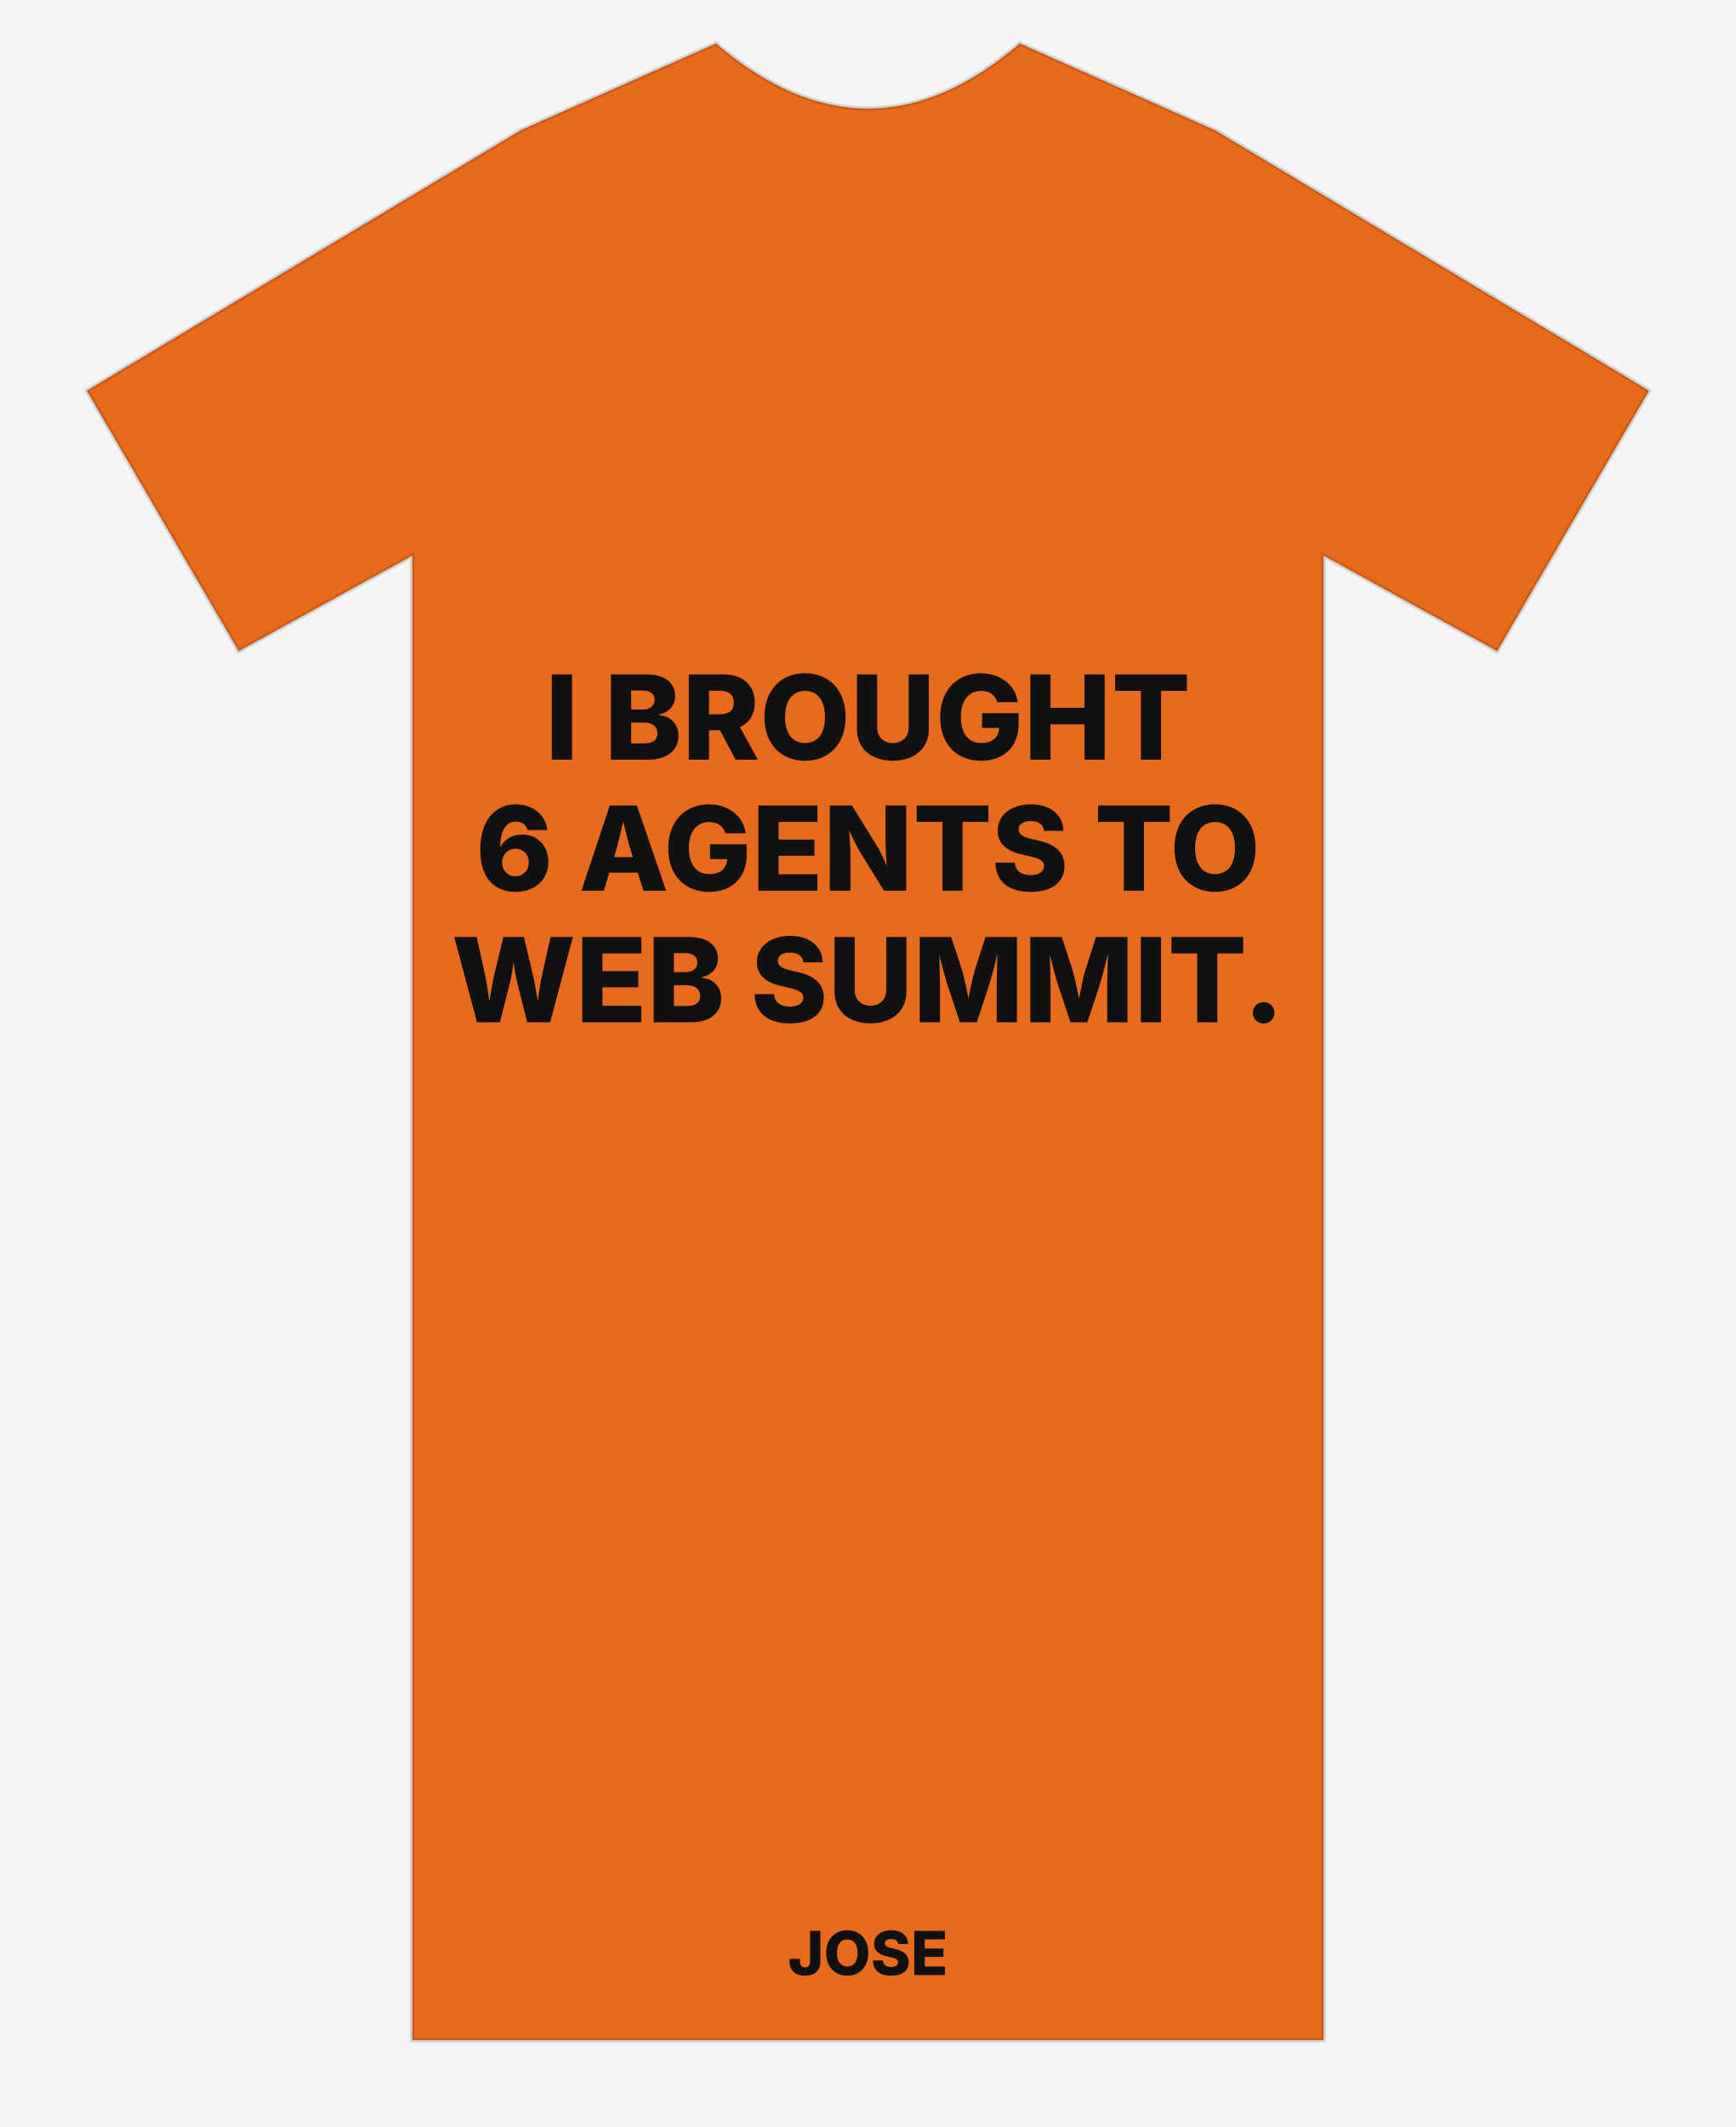
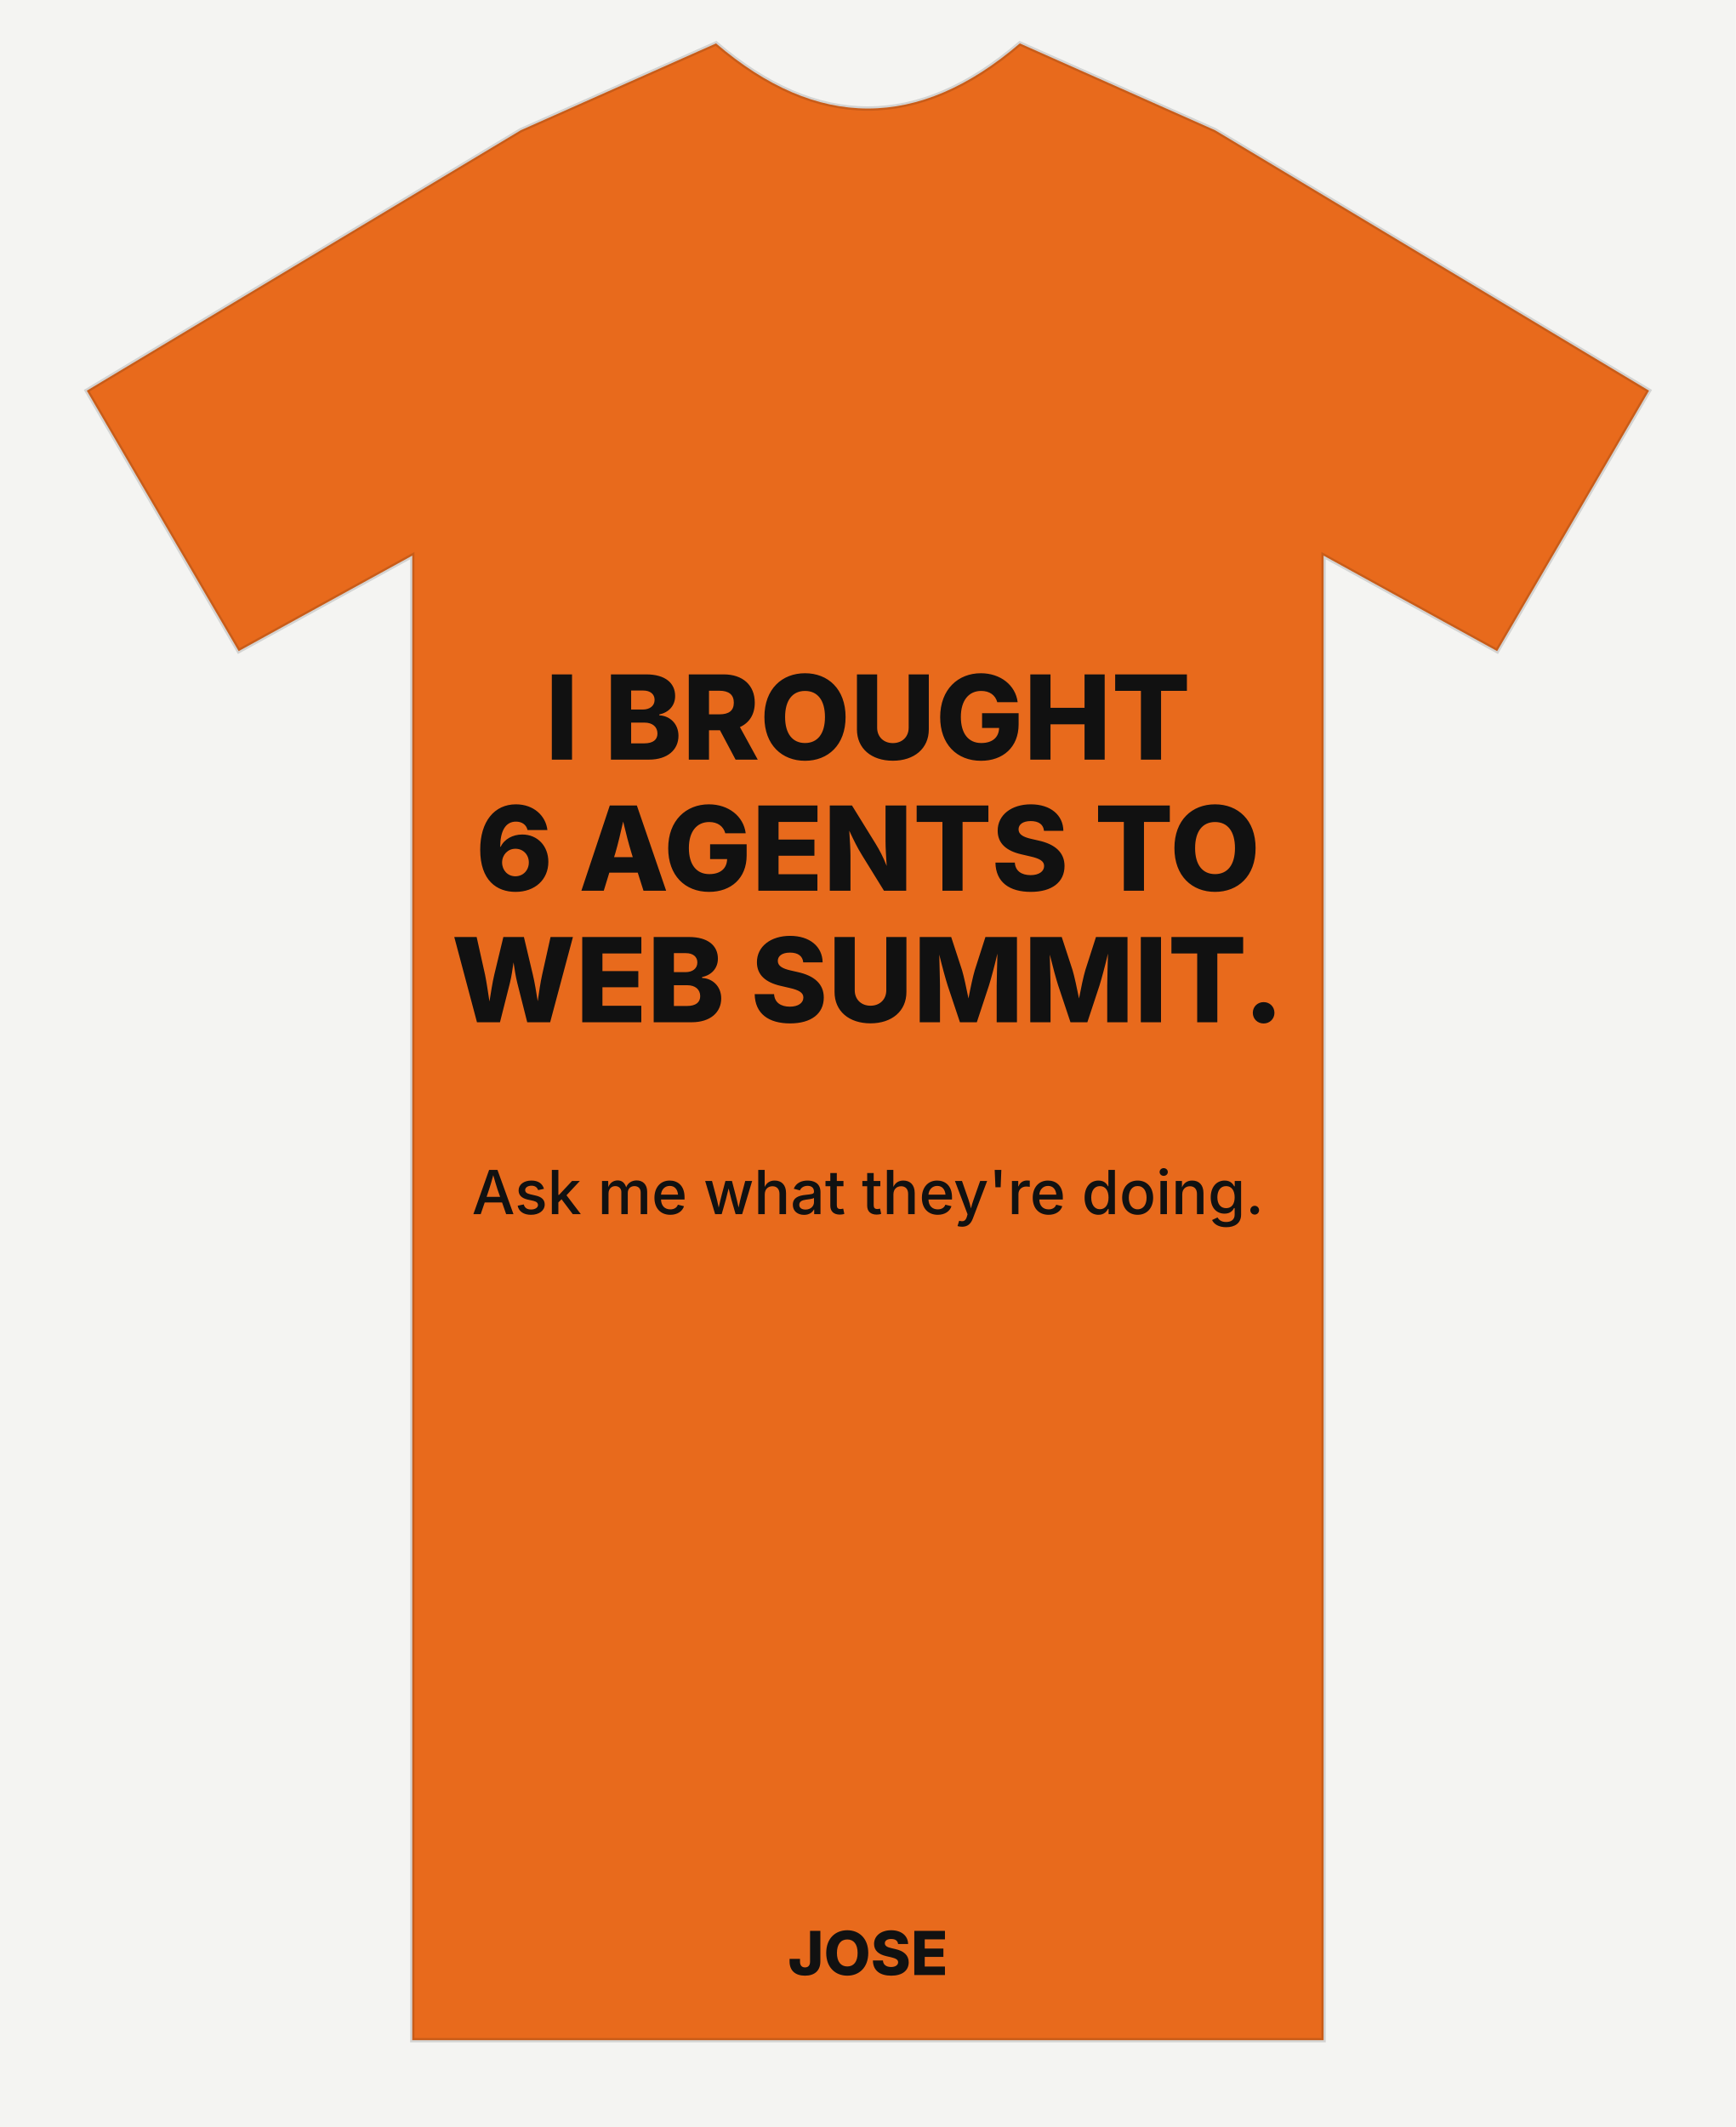
<svg xmlns="http://www.w3.org/2000/svg" viewBox="0 0 400 490" width="400" height="490">
  <rect width="400" height="490" fill="#f4f4f2" />
  <path d="M120,30 L165,10 Q200,40 235,10 L280,30 L380,90 L345,150 L305,128 L305,470 L95,470 L95,128 L55,150 L20,90 Z" fill="#e86a1c" stroke="#0002" />
  <text x="200" y="175.0" font-family="Inter, 'Helvetica Neue', Arial, sans-serif" font-size="27" font-weight="800" fill="#111111" text-anchor="middle">I BROUGHT</text>
  <text x="200" y="205.2" font-family="Inter, 'Helvetica Neue', Arial, sans-serif" font-size="27" font-weight="800" fill="#111111" text-anchor="middle">6 AGENTS TO</text>
  <text x="200" y="235.5" font-family="Inter, 'Helvetica Neue', Arial, sans-serif" font-size="27" font-weight="800" fill="#111111" text-anchor="middle">WEB SUMMIT.</text>
+   <text x="200" y="279.7" font-family="Inter, 'Helvetica Neue', Arial, sans-serif" font-size="14" font-weight="500" fill="#111111" text-anchor="middle">Ask me what they're doing.</text>
  <text x="200" y="455.0" font-family="Inter, 'Helvetica Neue', Arial, sans-serif" font-size="14" font-weight="800" fill="#111111" text-anchor="middle">JOSE</text>
</svg>
